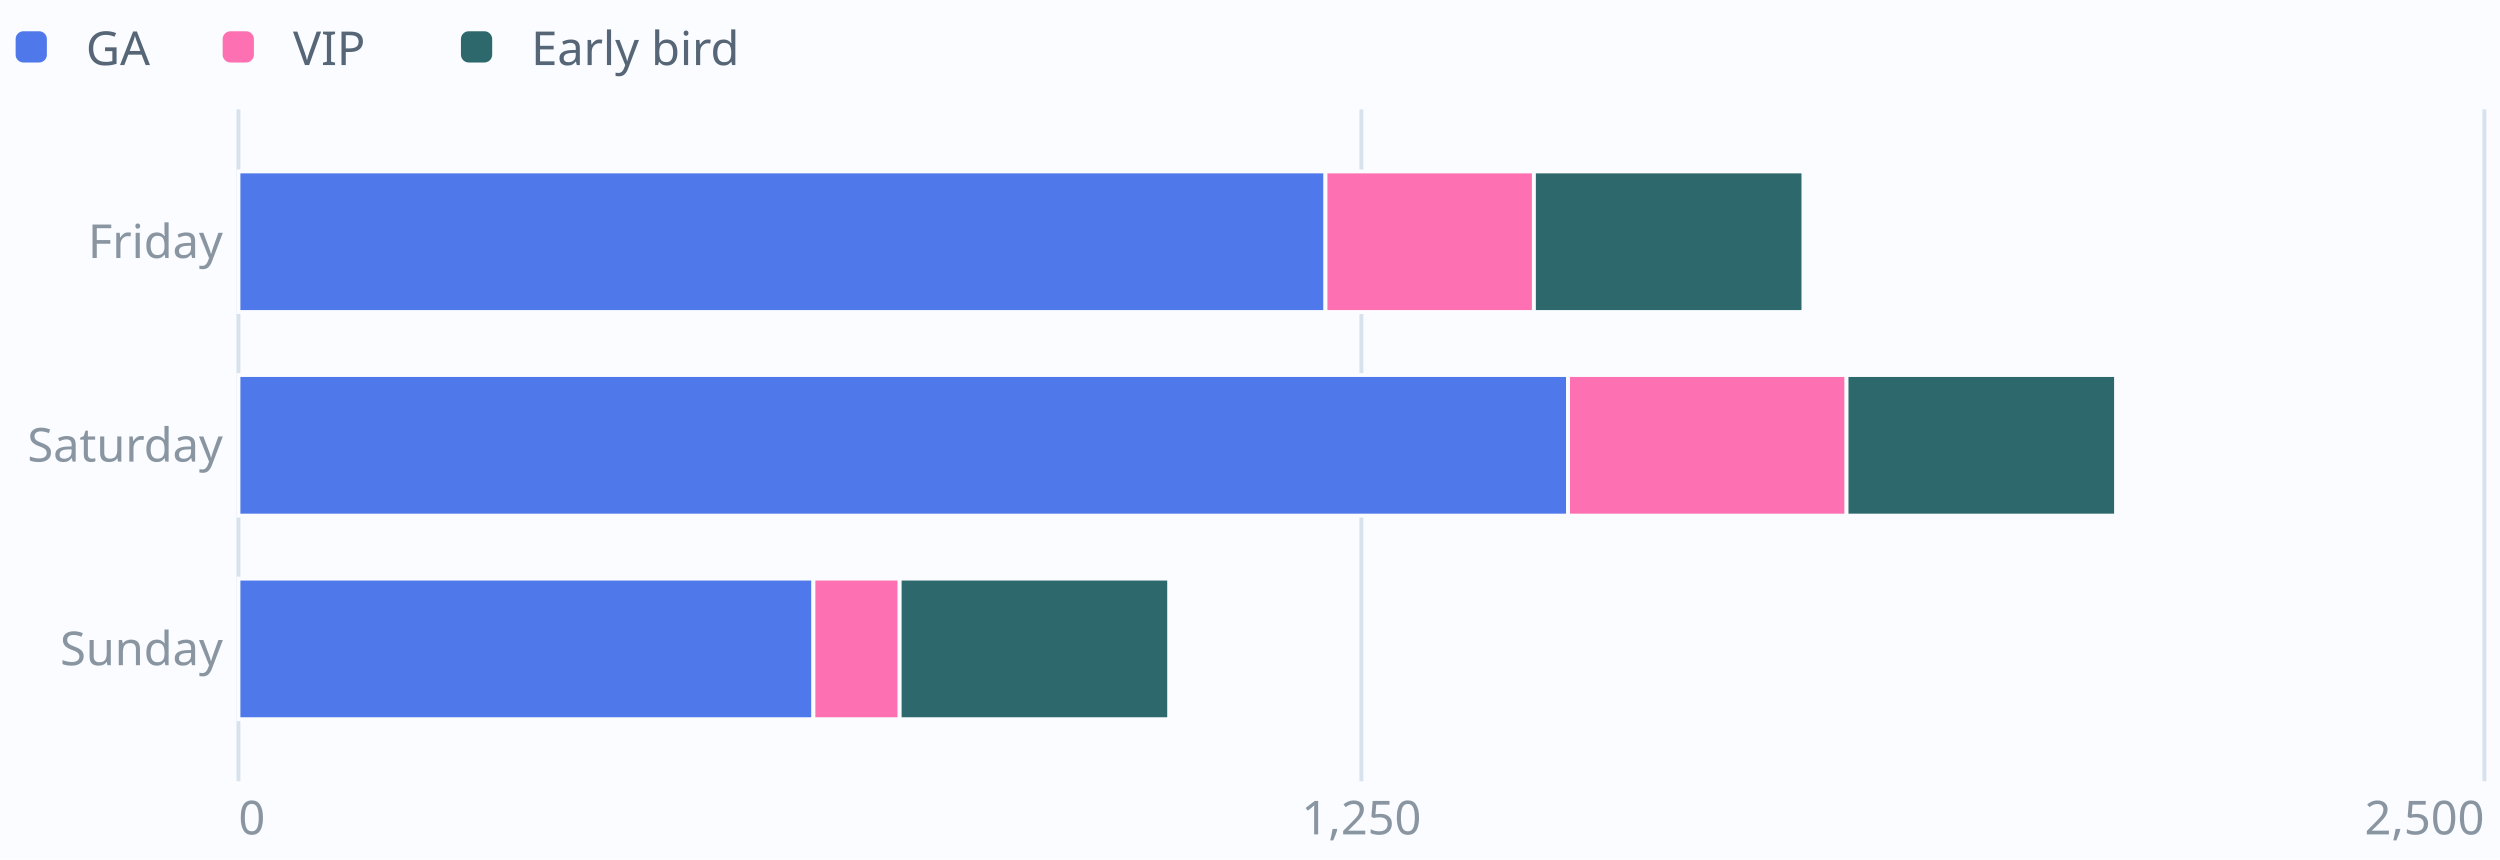
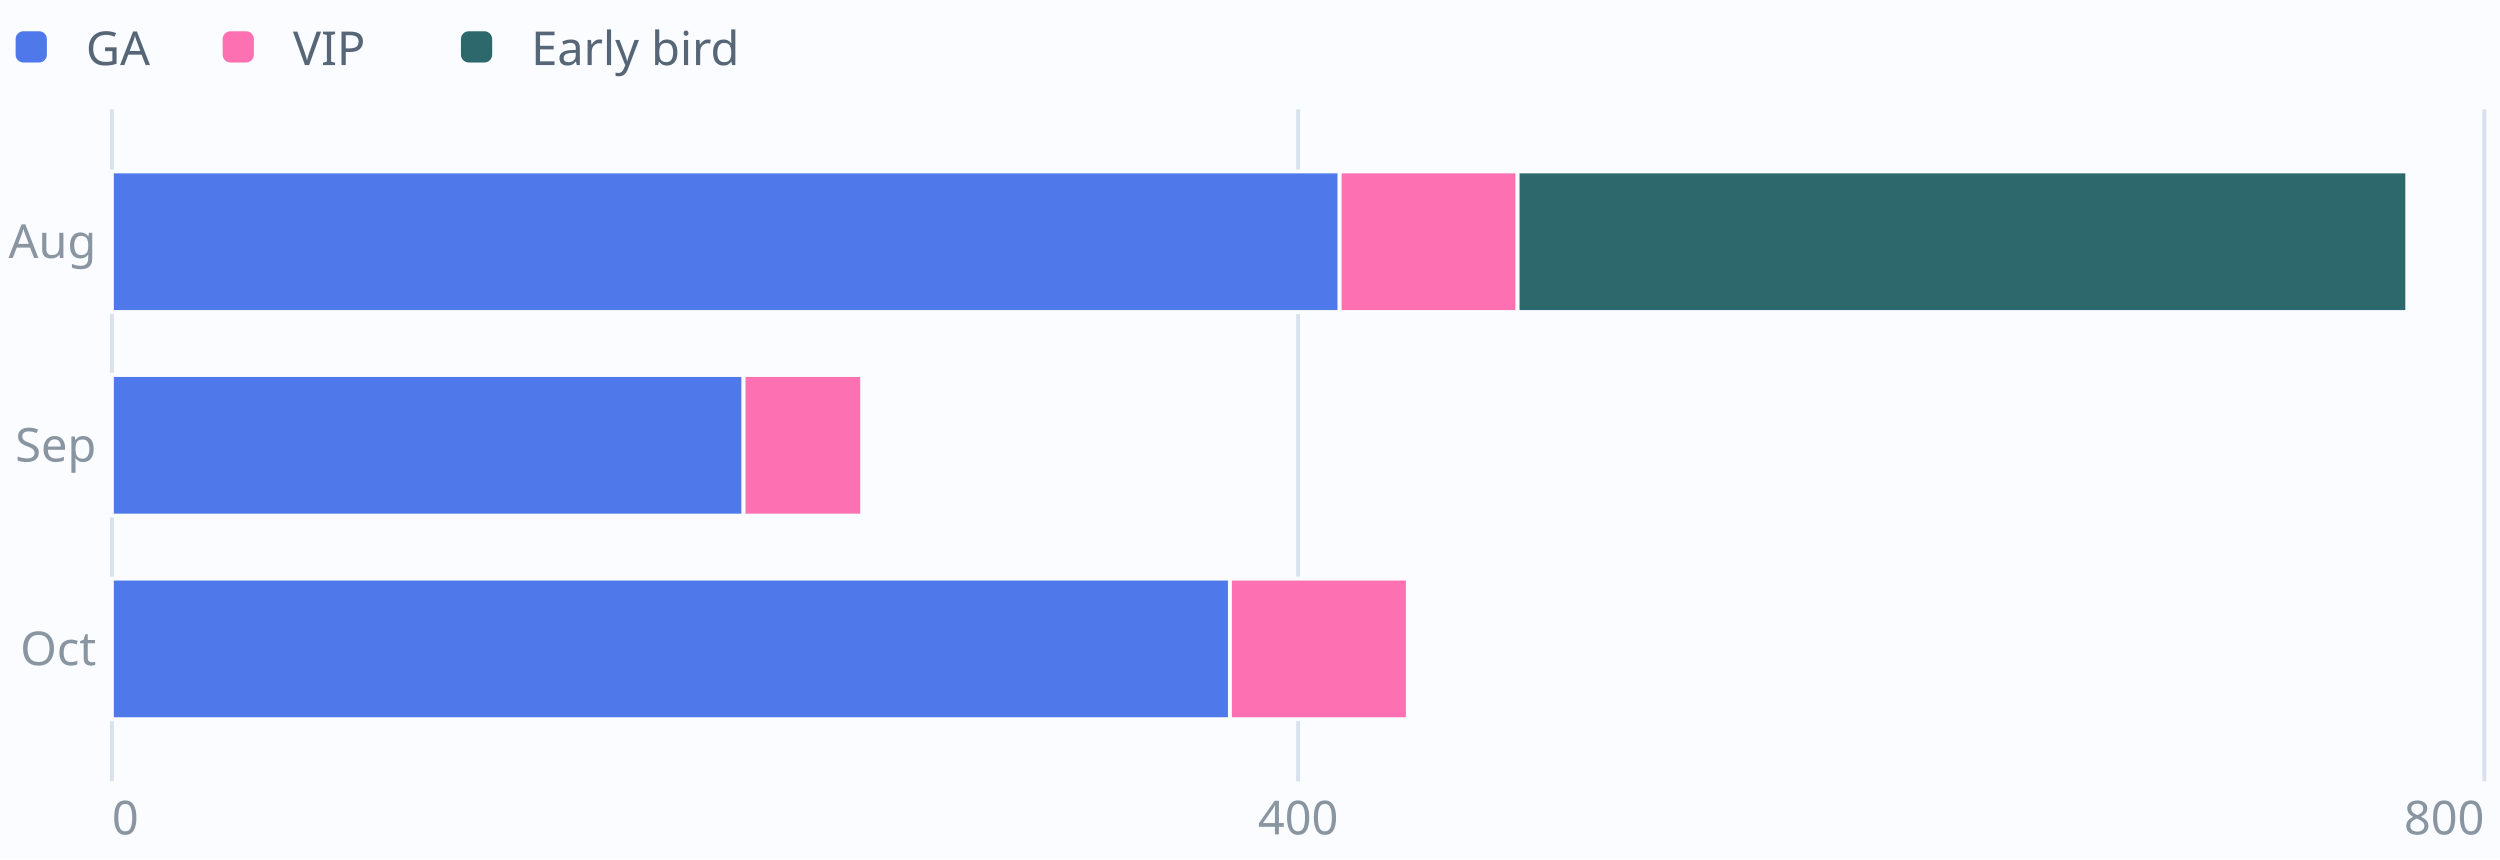
- <svg xmlns="http://www.w3.org/2000/svg" class="ts-chart" width="640" height="220" viewBox="0 -24 640 220" role="img" aria-roledescription="chart" aria-label="Sunday is the show to push" style="font-family:Intermission,system-ui,sans-serif;font-size:12px;font-variant-numeric:tabular-nums;color:#566676;background:#fafcff;display:block;overflow:visible">
+ <svg xmlns="http://www.w3.org/2000/svg" class="ts-chart" width="640" height="220" viewBox="0 -24 640 220" role="img" aria-roledescription="chart" aria-label="GA is carrying the show" style="font-family:Intermission,system-ui,sans-serif;font-size:12px;font-variant-numeric:tabular-nums;color:#566676;background:#fafcff;display:block;overflow:visible">
  <style>[data-ts-key^="label-"]{paint-order:stroke;stroke:#fafcff;stroke-width:3px;stroke-linejoin:round}</style>
  <rect x="0" y="-24" width="640" height="220" fill="#fafcff" />
  <g data-slot="chart-legend" aria-hidden="true">
    <rect x="4" y="-16" width="8" height="8" rx="2" fill="#4f79ea" />
    <text x="22" y="-12" dominant-baseline="central" fill="#566676">GA</text>
    <rect x="57" y="-16" width="8" height="8" rx="2" fill="#fd71b2" />
    <text x="75" y="-12" dominant-baseline="central" fill="#566676">VIP</text>
    <rect x="118" y="-16" width="8" height="8" rx="2" fill="#2d696c" />
    <text x="136" y="-12" dominant-baseline="central" fill="#566676">Early bird</text>
  </g>
  <g data-ts-key="grid" class="ts-chart__grid" aria-hidden="true" stroke="#d7e2ed" stroke-opacity="0.11" stroke-width="1">
-     <line data-ts-key="x-grid:number:0" stroke="#d7e2ed" stroke-opacity="1" x1="61.04" y1="4" x2="61.04" y2="176" />
-     <line data-ts-key="x-grid:number:1250" stroke="#d7e2ed" stroke-opacity="1" x1="348.52" y1="4" x2="348.52" y2="176" />
-     <line data-ts-key="x-grid:number:2500" stroke="#d7e2ed" stroke-opacity="1" x1="636" y1="4" x2="636" y2="176" />
+     <line data-ts-key="x-grid:number:0" stroke="#d7e2ed" stroke-opacity="1" x1="28.64" y1="4" x2="28.64" y2="176" />
+     <line data-ts-key="x-grid:number:400" stroke="#d7e2ed" stroke-opacity="1" x1="332.32" y1="4" x2="332.32" y2="176" />
+     <line data-ts-key="x-grid:number:800" stroke="#d7e2ed" stroke-opacity="1" x1="636" y1="4" x2="636" y2="176" />
  </g>
  <g data-ts-key="marks" class="ts-chart__marks">
    <g data-ts-key="series-1" class="ts-chart__bar ts-chart__bar-x" aria-hidden="true">
-       <rect data-ts-key="series-1:string:2:GA:string:6:Friday" fill="#4f79ea" stroke="#fafcff" stroke-width="1" stroke-dasharray="none" x="61.04" y="19.88" width="278.28" height="36" />
-       <rect data-ts-key="series-1:string:2:GA:string:8:Saturday" fill="#4f79ea" stroke="#fafcff" stroke-width="1" stroke-dasharray="none" x="61.04" y="72" width="340.38" height="36" />
-       <rect data-ts-key="series-1:string:2:GA:string:6:Sunday" fill="#4f79ea" stroke="#fafcff" stroke-width="1" stroke-dasharray="none" x="61.04" y="124.12" width="147.19" height="36" />
+       <rect data-ts-key="series-1:string:2:GA:string:3:Aug" fill="#4f79ea" stroke="#fafcff" stroke-width="1" stroke-dasharray="none" x="28.64" y="19.88" width="314.31" height="36" />
+       <rect data-ts-key="series-1:string:2:GA:string:3:Sep" fill="#4f79ea" stroke="#fafcff" stroke-width="1" stroke-dasharray="none" x="28.64" y="72" width="161.71" height="36" />
+       <rect data-ts-key="series-1:string:2:GA:string:3:Oct" fill="#4f79ea" stroke="#fafcff" stroke-width="1" stroke-dasharray="none" x="28.64" y="124.12" width="286.22" height="36" />
    </g>
    <g data-ts-key="series-2" class="ts-chart__bar ts-chart__bar-x" aria-hidden="true">
-       <rect data-ts-key="series-2:string:3:VIP:string:6:Friday" fill="#fd71b2" stroke="#fafcff" stroke-width="1" stroke-dasharray="none" x="339.32" y="19.88" width="53.36" height="36" />
-       <rect data-ts-key="series-2:string:3:VIP:string:8:Saturday" fill="#fd71b2" stroke="#fafcff" stroke-width="1" stroke-dasharray="none" x="401.42" y="72" width="71.3" height="36" />
-       <rect data-ts-key="series-2:string:3:VIP:string:6:Sunday" fill="#fd71b2" stroke="#fafcff" stroke-width="1" stroke-dasharray="none" x="208.23" y="124.12" width="22.08" height="36" />
+       <rect data-ts-key="series-2:string:3:VIP:string:3:Aug" fill="#fd71b2" stroke="#fafcff" stroke-width="1" stroke-dasharray="none" x="342.95" y="19.88" width="45.55" height="36" />
+       <rect data-ts-key="series-2:string:3:VIP:string:3:Sep" fill="#fd71b2" stroke="#fafcff" stroke-width="1" stroke-dasharray="none" x="190.35" y="72" width="30.37" height="36" />
+       <rect data-ts-key="series-2:string:3:VIP:string:3:Oct" fill="#fd71b2" stroke="#fafcff" stroke-width="1" stroke-dasharray="none" x="314.86" y="124.12" width="45.55" height="36" />
    </g>
    <g data-ts-key="series-3" class="ts-chart__bar ts-chart__bar-x" aria-hidden="true">
-       <rect data-ts-key="series-3:string:10:Early bird:string:6:Friday" fill="#2d696c" stroke="#fafcff" stroke-width="1" stroke-dasharray="none" x="392.68" y="19.88" width="69" height="36" />
-       <rect data-ts-key="series-3:string:10:Early bird:string:8:Saturday" fill="#2d696c" stroke="#fafcff" stroke-width="1" stroke-dasharray="none" x="472.71" y="72" width="69" height="36" />
-       <rect data-ts-key="series-3:string:10:Early bird:string:6:Sunday" fill="#2d696c" stroke="#fafcff" stroke-width="1" stroke-dasharray="none" x="230.31" y="124.12" width="69" height="36" />
+       <rect data-ts-key="series-3:string:10:Early bird:string:3:Aug" fill="#2d696c" stroke="#fafcff" stroke-width="1" stroke-dasharray="none" x="388.5" y="19.88" width="227.76" height="36" />
    </g>
  </g>
  <g data-ts-key="axes" class="ts-chart__axes" aria-hidden="true">
-     <text data-ts-key="x-tick-label:number:0" fill="#566676" fill-opacity="0.68" x="61.04" y="189.6" text-anchor="start" font-size="12" font-family="inherit">0</text>
-     <text data-ts-key="x-tick-label:number:1250" fill="#566676" fill-opacity="0.68" x="348.52" y="189.6" text-anchor="middle" font-size="12" font-family="inherit">1,250</text>
-     <text data-ts-key="x-tick-label:number:2500" fill="#566676" fill-opacity="0.68" x="636" y="189.6" text-anchor="end" font-size="12" font-family="inherit">2,500</text>
-     <text data-ts-key="y-tick-label:string:6:Friday" fill="#566676" fill-opacity="0.68" x="57.04" y="37.88" text-anchor="end" dominant-baseline="middle" font-size="12" font-family="inherit">Friday</text>
-     <text data-ts-key="y-tick-label:string:8:Saturday" fill="#566676" fill-opacity="0.68" x="57.04" y="90" text-anchor="end" dominant-baseline="middle" font-size="12" font-family="inherit">Saturday</text>
-     <text data-ts-key="y-tick-label:string:6:Sunday" fill="#566676" fill-opacity="0.68" x="57.04" y="142.12" text-anchor="end" dominant-baseline="middle" font-size="12" font-family="inherit">Sunday</text>
+     <text data-ts-key="x-tick-label:number:0" fill="#566676" fill-opacity="0.68" x="28.64" y="189.6" text-anchor="start" font-size="12" font-family="inherit">0</text>
+     <text data-ts-key="x-tick-label:number:400" fill="#566676" fill-opacity="0.68" x="332.32" y="189.6" text-anchor="middle" font-size="12" font-family="inherit">400</text>
+     <text data-ts-key="x-tick-label:number:800" fill="#566676" fill-opacity="0.68" x="636" y="189.6" text-anchor="end" font-size="12" font-family="inherit">800</text>
+     <text data-ts-key="y-tick-label:string:3:Aug" fill="#566676" fill-opacity="0.68" x="24.64" y="37.88" text-anchor="end" dominant-baseline="middle" font-size="12" font-family="inherit">Aug</text>
+     <text data-ts-key="y-tick-label:string:3:Sep" fill="#566676" fill-opacity="0.68" x="24.64" y="90" text-anchor="end" dominant-baseline="middle" font-size="12" font-family="inherit">Sep</text>
+     <text data-ts-key="y-tick-label:string:3:Oct" fill="#566676" fill-opacity="0.68" x="24.64" y="142.12" text-anchor="end" dominant-baseline="middle" font-size="12" font-family="inherit">Oct</text>
  </g>
</svg>
